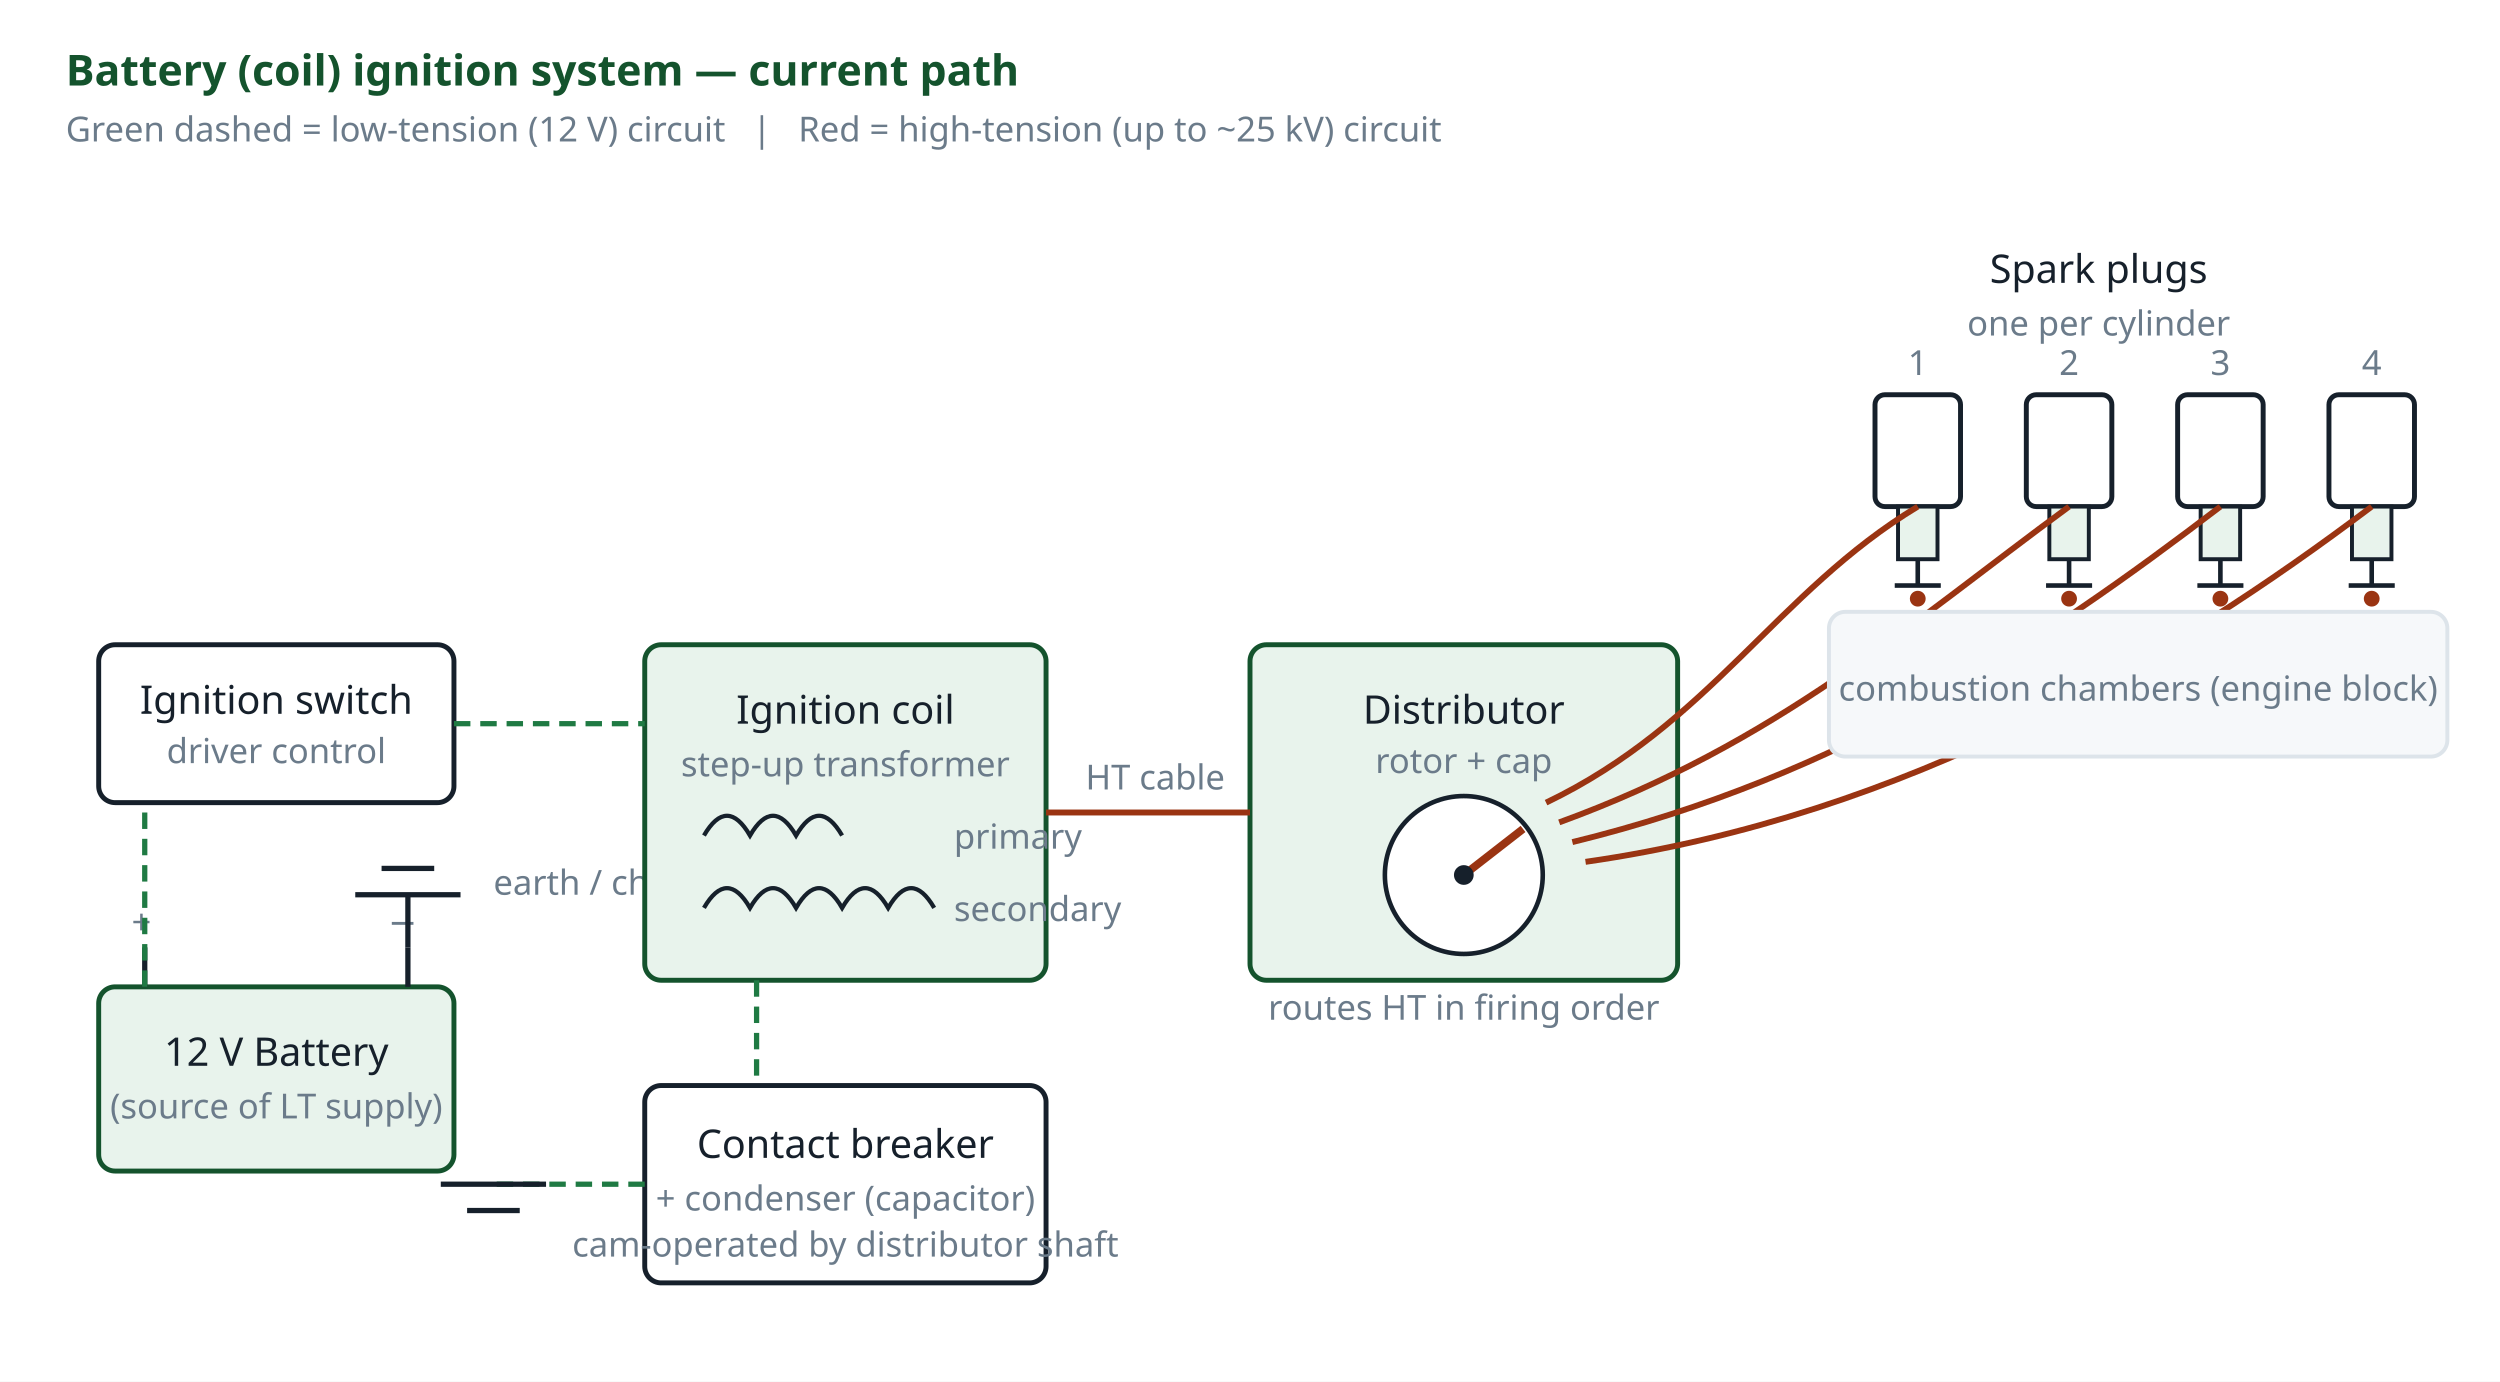
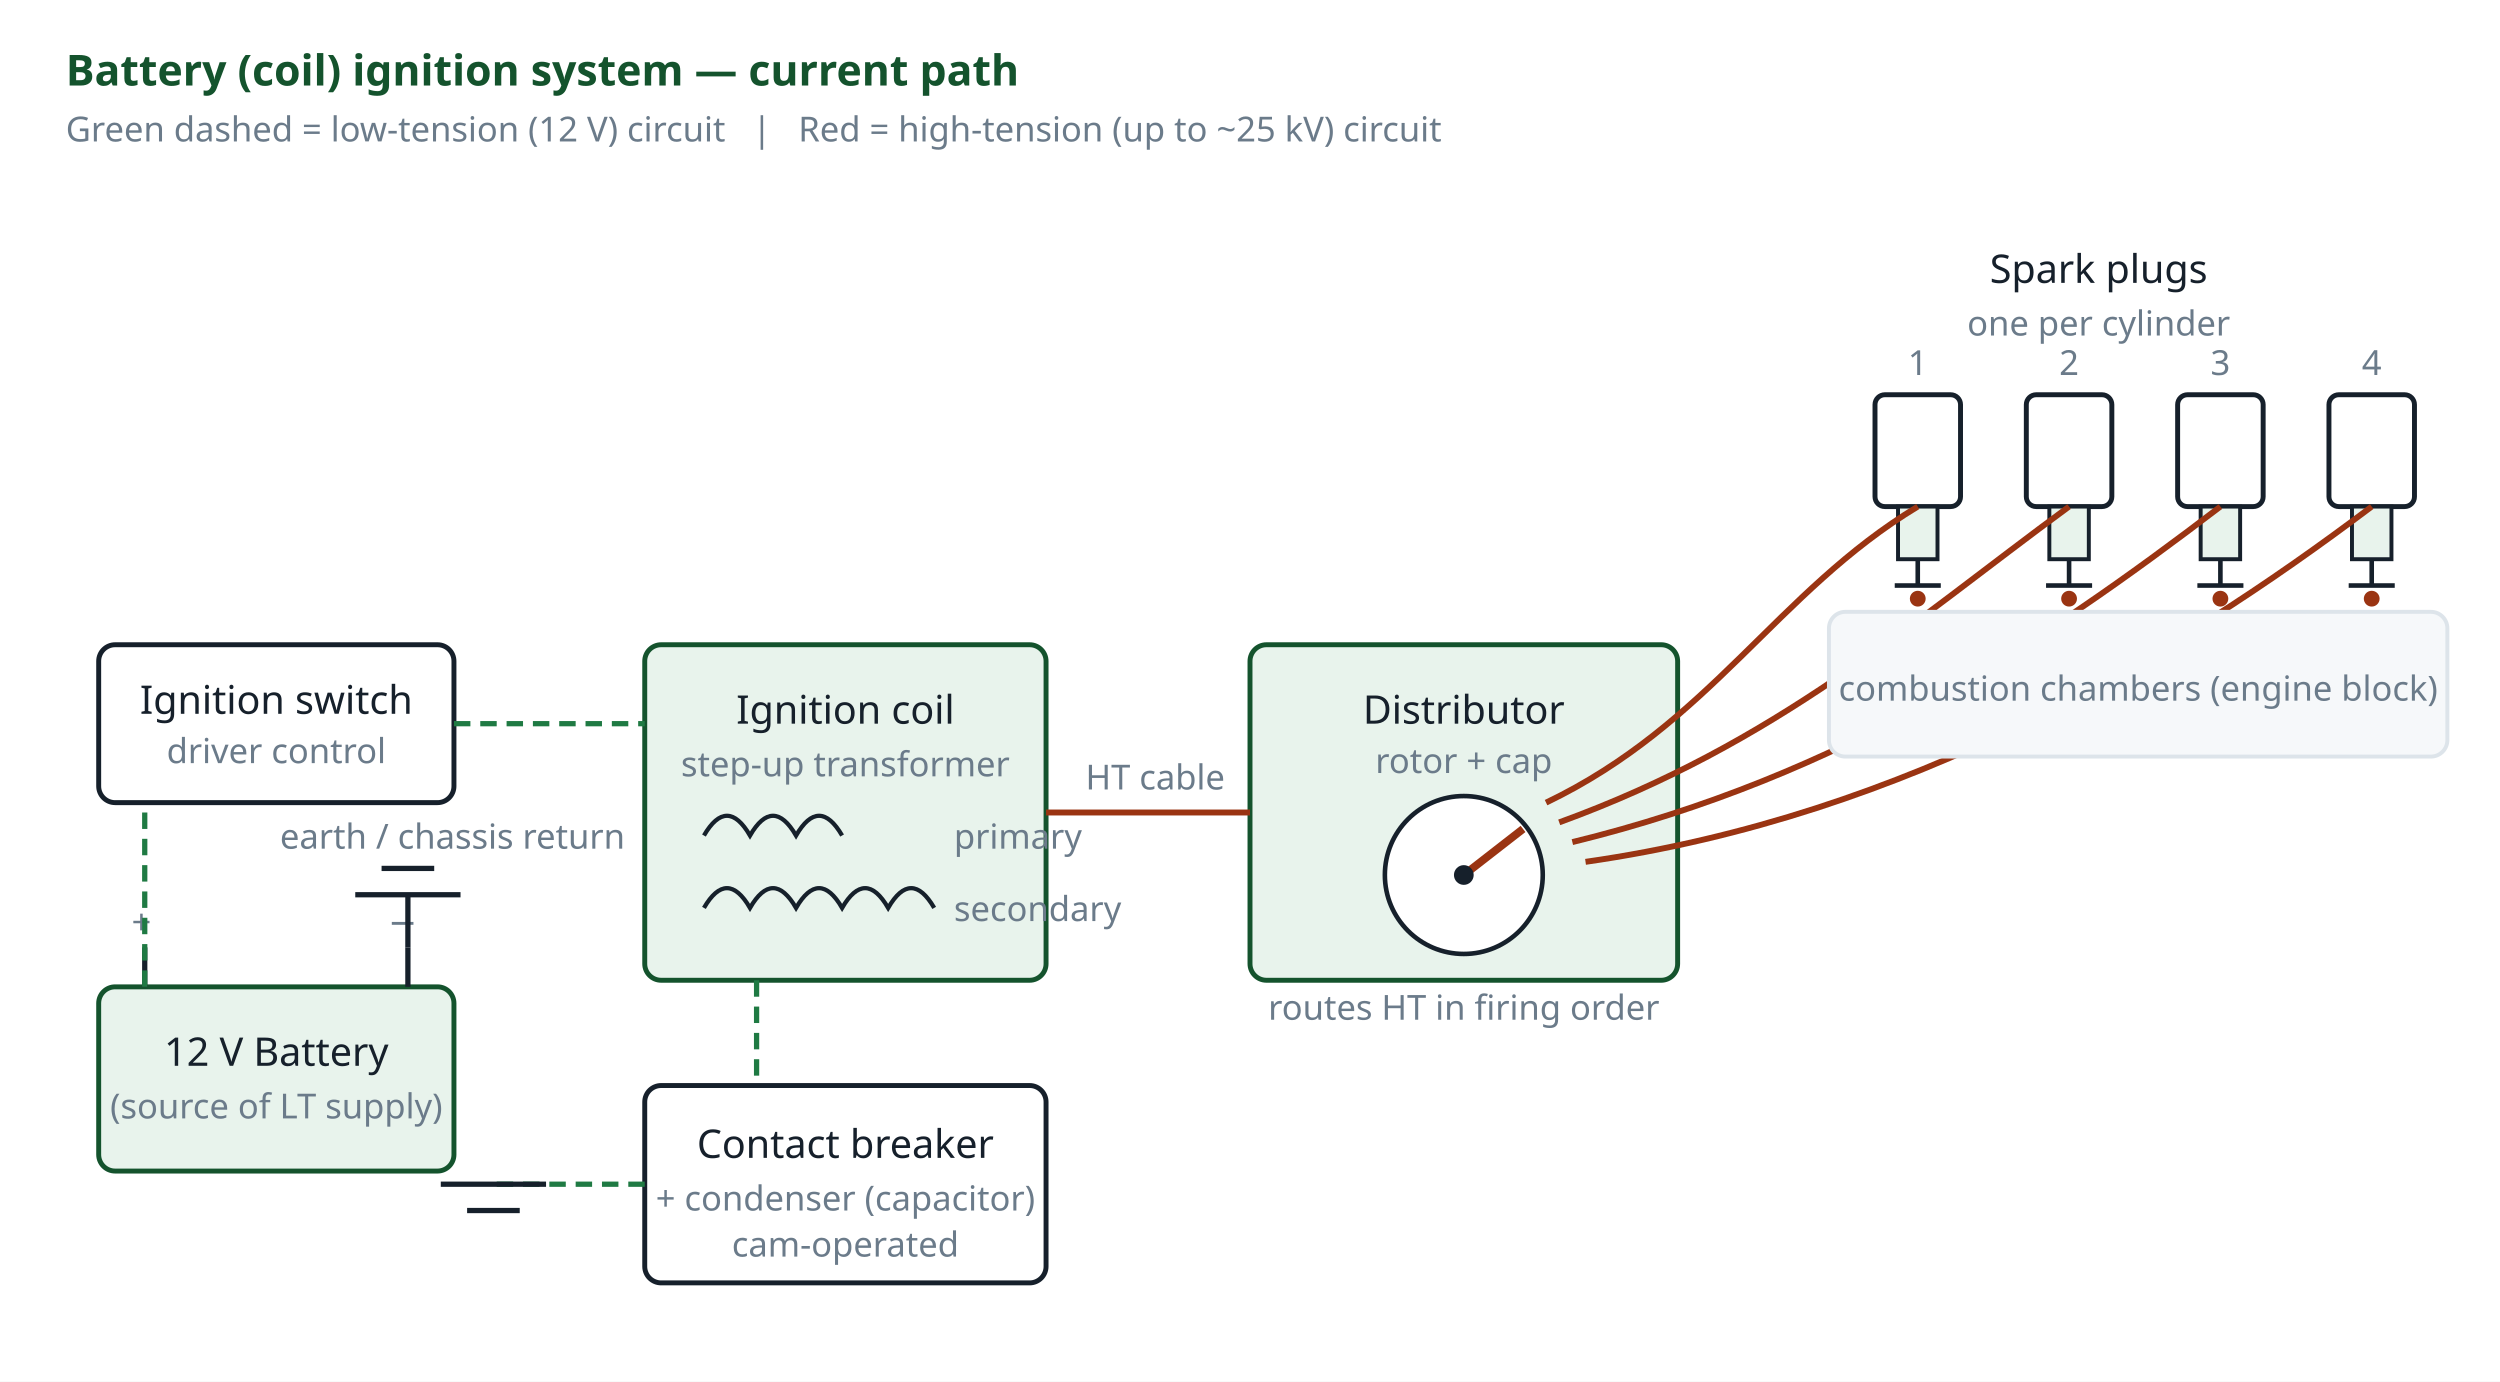
<svg xmlns="http://www.w3.org/2000/svg" viewBox="0 0 760 420" role="img" aria-label="Battery coil ignition system of a spark-ignition engine">
  <style>
    .lbl{font-family:ui-sans-serif,system-ui,"Segoe UI",sans-serif;font-size:12px;fill:#16202b}
    .sm{font-family:ui-sans-serif,system-ui,"Segoe UI",sans-serif;font-size:10.5px;fill:#6b7b8a}
    .ttl{font-family:ui-sans-serif,system-ui,"Segoe UI",sans-serif;font-size:13px;font-weight:600;fill:#14532d}
    .bx{fill:#fff;stroke:#16202b;stroke-width:1.5}
    .bx2{fill:#e8f3ec;stroke:#14532d;stroke-width:1.5}
    .w{fill:none;stroke:#16202b;stroke-width:1.6}
    .ht{fill:none;stroke:#9a3412;stroke-width:1.8}
    .lt{fill:none;stroke:#1f7a43;stroke-width:1.6;stroke-dasharray:5 3}
  </style>
  <rect width="760" height="420" fill="#fff" />
  <text class="ttl" x="20" y="26">Battery (coil) ignition system — current path</text>
  <text class="sm" x="20" y="43">Green dashed = low-tension (12 V) circuit   |   Red = high-tension (up to ~25 kV) circuit</text>
  <rect class="bx2" x="30" y="300" width="108" height="56" rx="5" />
  <text class="lbl" x="84" y="324" text-anchor="middle">12 V Battery</text>
  <text class="sm" x="84" y="340" text-anchor="middle">(source of LT supply)</text>
  <line class="w" x1="44" y1="288" x2="44" y2="300" />
  <text class="sm" x="40" y="284">+</text>
  <text class="sm" x="118" y="284">−</text>
  <line class="w" x1="124" y1="288" x2="124" y2="300" />
  <line class="w" x1="124" y1="288" x2="124" y2="272" />
  <path class="w" d="M108 272 h32 M116 264 h16" />
-   <text class="sm" x="150" y="272">earth / chassis</text>
+   <text class="sm" x="190" y="258" text-anchor="end">earth / chassis return</text>
  <rect class="bx" x="30" y="196" width="108" height="48" rx="5" />
  <text class="lbl" x="84" y="217" text-anchor="middle">Ignition switch</text>
  <text class="sm" x="84" y="232" text-anchor="middle">driver control</text>
  <line class="lt" x1="44" y1="300" x2="44" y2="244" />
  <rect class="bx2" x="196" y="196" width="122" height="102" rx="5" />
  <text class="lbl" x="257" y="220" text-anchor="middle">Ignition coil</text>
  <text class="sm" x="257" y="236" text-anchor="middle">step-up transformer</text>
  <g stroke="#16202b" stroke-width="1.3" fill="none">
    <path d="M214 254 q7 -12 14 0 q7 -12 14 0 q7 -12 14 0" />
    <path d="M214 276 q7 -12 14 0 q7 -12 14 0 q7 -12 14 0 q7 -12 14 0 q7 -12 14 0" />
  </g>
  <text class="sm" x="290" y="258">primary</text>
  <text class="sm" x="290" y="280">secondary</text>
  <line class="lt" x1="138" y1="220" x2="196" y2="220" />
  <rect class="bx" x="196" y="330" width="122" height="60" rx="5" />
  <text class="lbl" x="257" y="352" text-anchor="middle">Contact breaker</text>
  <text class="sm" x="257" y="368" text-anchor="middle">+ condenser (capacitor)</text>
-   <text class="sm" x="257" y="382" text-anchor="middle">cam-operated by distributor shaft</text>
+   <text class="sm" x="257" y="382" text-anchor="middle">cam-operated</text>
  <line class="lt" x1="230" y1="298" x2="230" y2="330" />
  <line class="lt" x1="196" y1="360" x2="150" y2="360" />
  <path class="w" d="M134 360 h32 M142 368 h16" />
  <rect class="bx2" x="380" y="196" width="130" height="102" rx="5" />
  <text class="lbl" x="445" y="220" text-anchor="middle">Distributor</text>
  <text class="sm" x="445" y="235" text-anchor="middle">rotor + cap</text>
  <circle cx="445" cy="266" r="24" fill="#fff" stroke="#16202b" stroke-width="1.4" />
  <line x1="445" y1="266" x2="463" y2="252" stroke="#9a3412" stroke-width="2.4" />
  <circle cx="445" cy="266" r="3" fill="#16202b" />
  <text class="sm" x="445" y="310" text-anchor="middle">routes HT in firing order</text>
  <path class="ht" d="M318 247 H380" />
  <text class="sm" x="330" y="240">HT cable</text>
  <g>
    <text class="lbl" x="638" y="86" text-anchor="middle">Spark plugs</text>
    <text class="sm" x="638" y="102" text-anchor="middle">one per cylinder</text>
    <g id="plugs">
      <g transform="translate(570,120)">
        <rect class="bx" x="0" y="0" width="26" height="34" rx="3" />
        <rect x="7" y="34" width="12" height="16" fill="#e8f3ec" stroke="#16202b" stroke-width="1.2" />
        <line x1="13" y1="50" x2="13" y2="58" stroke="#16202b" stroke-width="1.4" />
        <path d="M6 58 h14" stroke="#16202b" stroke-width="1.4" fill="none" />
        <circle cx="13" cy="62" r="2.4" fill="#9a3412" />
        <text class="sm" x="13" y="-6" text-anchor="middle">1</text>
      </g>
      <g transform="translate(616,120)">
        <rect class="bx" x="0" y="0" width="26" height="34" rx="3" />
        <rect x="7" y="34" width="12" height="16" fill="#e8f3ec" stroke="#16202b" stroke-width="1.2" />
        <line x1="13" y1="50" x2="13" y2="58" stroke="#16202b" stroke-width="1.4" />
        <path d="M6 58 h14" stroke="#16202b" stroke-width="1.4" fill="none" />
        <circle cx="13" cy="62" r="2.4" fill="#9a3412" />
        <text class="sm" x="13" y="-6" text-anchor="middle">2</text>
      </g>
      <g transform="translate(662,120)">
        <rect class="bx" x="0" y="0" width="26" height="34" rx="3" />
        <rect x="7" y="34" width="12" height="16" fill="#e8f3ec" stroke="#16202b" stroke-width="1.2" />
        <line x1="13" y1="50" x2="13" y2="58" stroke="#16202b" stroke-width="1.4" />
        <path d="M6 58 h14" stroke="#16202b" stroke-width="1.4" fill="none" />
        <circle cx="13" cy="62" r="2.4" fill="#9a3412" />
        <text class="sm" x="13" y="-6" text-anchor="middle">3</text>
      </g>
      <g transform="translate(708,120)">
        <rect class="bx" x="0" y="0" width="26" height="34" rx="3" />
        <rect x="7" y="34" width="12" height="16" fill="#e8f3ec" stroke="#16202b" stroke-width="1.2" />
        <line x1="13" y1="50" x2="13" y2="58" stroke="#16202b" stroke-width="1.4" />
        <path d="M6 58 h14" stroke="#16202b" stroke-width="1.4" fill="none" />
        <circle cx="13" cy="62" r="2.4" fill="#9a3412" />
        <text class="sm" x="13" y="-6" text-anchor="middle">4</text>
      </g>
    </g>
    <path class="ht" d="M470 244 C 520 220 540 180 583 154" />
    <path class="ht" d="M474 250 C 540 226 580 190 629 154" />
    <path class="ht" d="M478 256 C 560 236 620 196 675 154" />
    <path class="ht" d="M482 262 C 580 248 660 200 721 154" />
  </g>
  <rect x="556" y="186" width="188" height="44" rx="5" fill="#f6f8fa" stroke="#dde4ea" stroke-width="1.2" />
  <text class="sm" x="650" y="213" text-anchor="middle">combustion chambers (engine block)</text>
  <line class="w" x1="583" y1="182" x2="583" y2="186" opacity="0" />
</svg>
